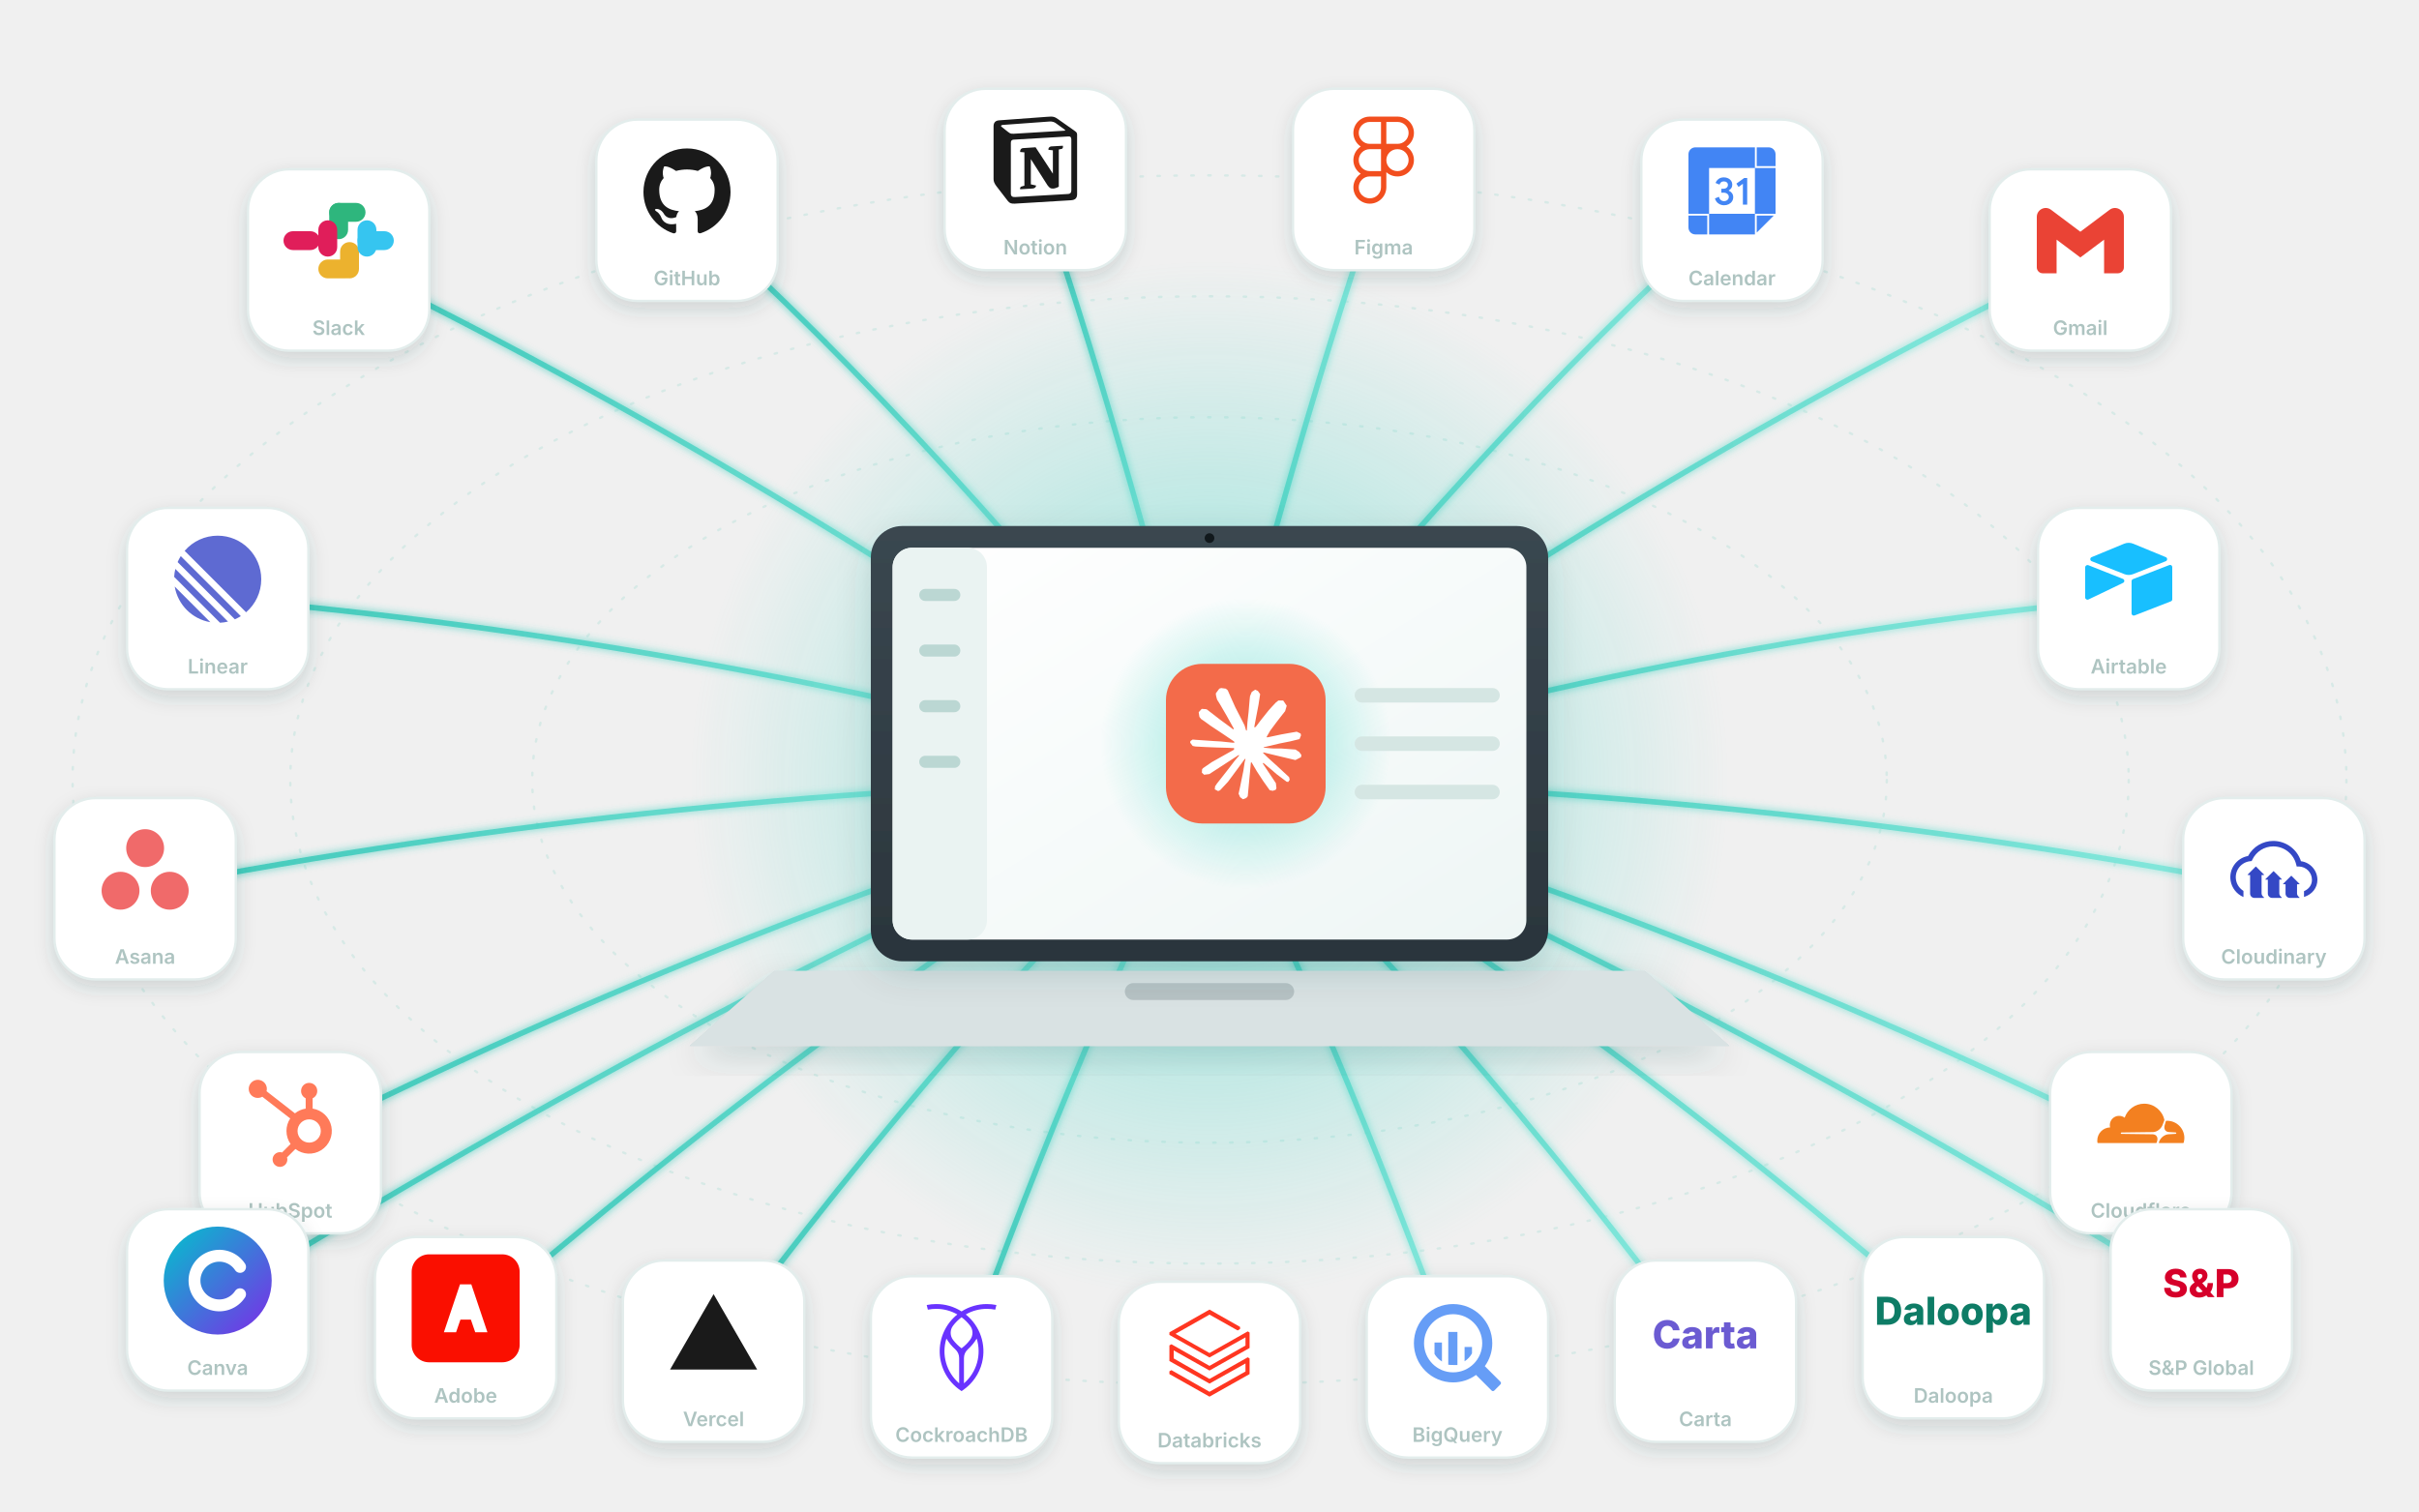
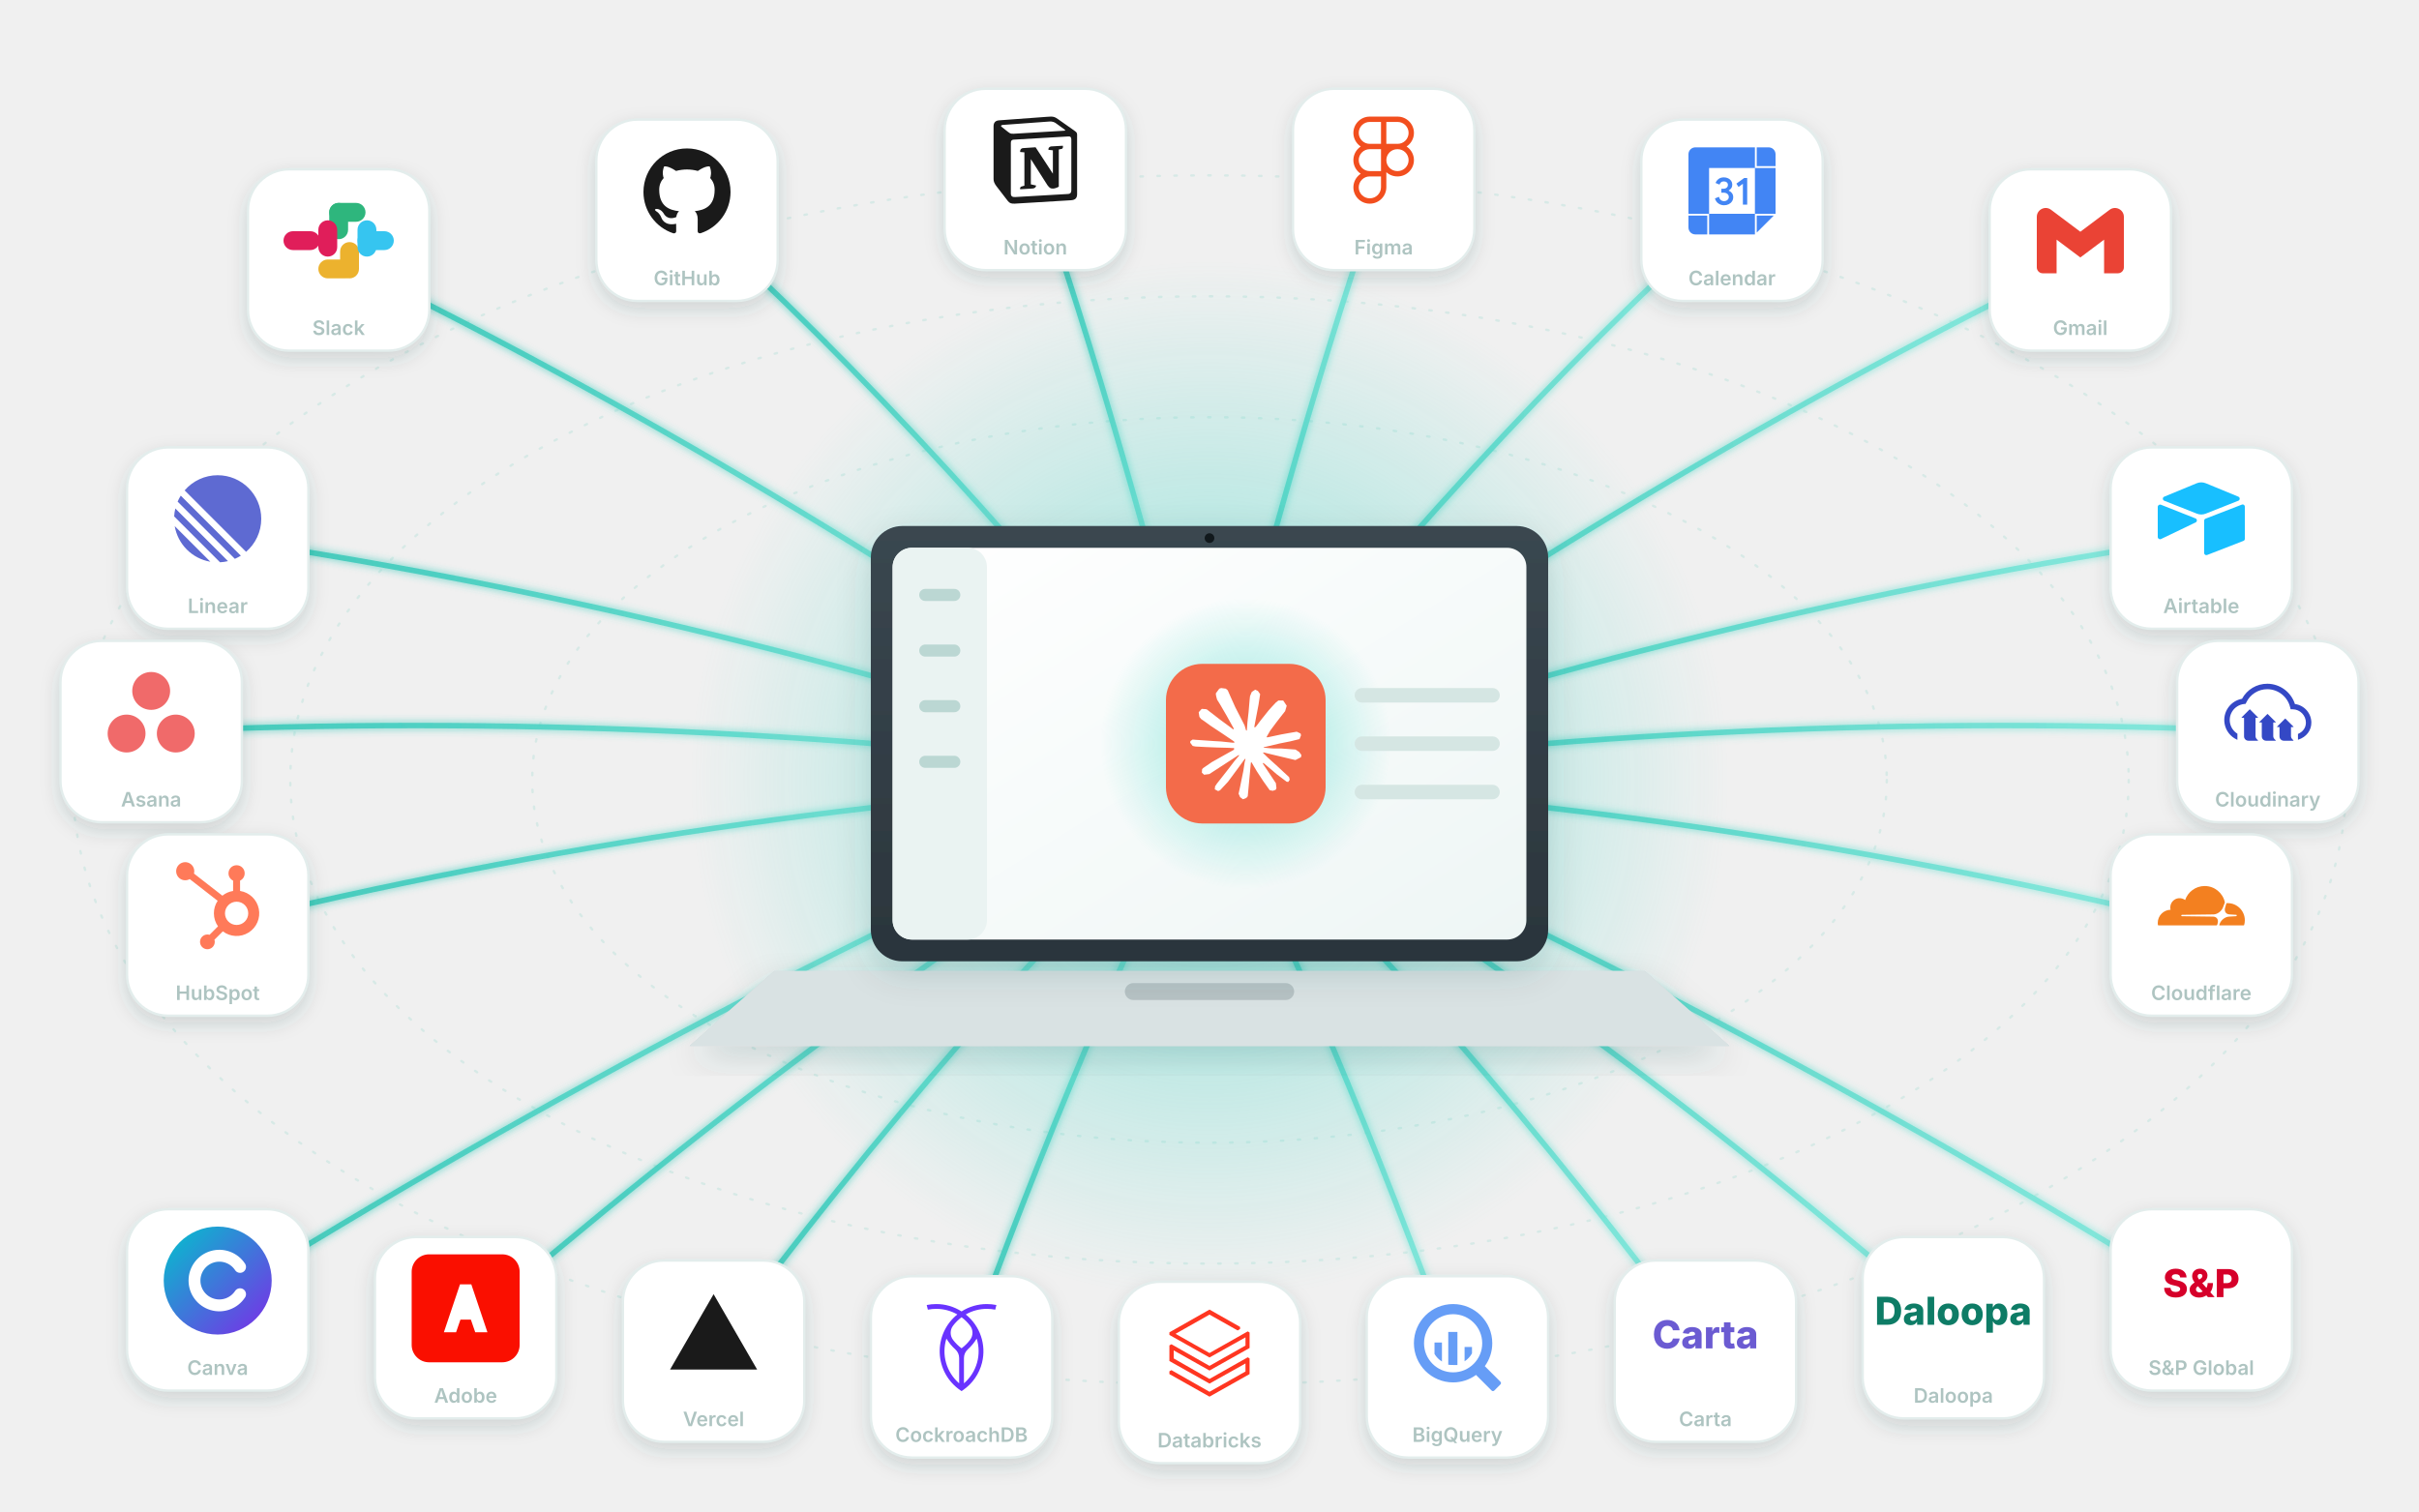
<svg xmlns="http://www.w3.org/2000/svg" width="2000" height="1250" viewBox="0 0 2000 1250" font-family="Inter, Arial, sans-serif">
  <defs>
    <linearGradient id="bg" x1="0" y1="0" x2="0" y2="1">
      <stop offset="0" stop-color="#F4FBFA" />
      <stop offset="0.55" stop-color="#EAF4F3" />
      <stop offset="1" stop-color="#E2EFEE" />
    </linearGradient>
    <radialGradient id="glowc" cx="50%" cy="50%" r="50%">
      <stop offset="0" stop-color="#37D6C5" stop-opacity="0.55" />
      <stop offset="1" stop-color="#37D6C5" stop-opacity="0" />
    </radialGradient>
    <linearGradient id="screen" x1="0" y1="0" x2="1" y2="1">
      <stop offset="0" stop-color="#ffffff" />
      <stop offset="1" stop-color="#EEF6F5" />
    </linearGradient>
    <linearGradient id="lid" x1="0" y1="0" x2="0" y2="1">
      <stop offset="0" stop-color="#3A4750" />
      <stop offset="1" stop-color="#2B353C" />
    </linearGradient>
    <linearGradient id="wire" x1="0" y1="0" x2="1" y2="0">
      <stop offset="0" stop-color="#2BC4B4" />
      <stop offset="1" stop-color="#7FE9DC" />
    </linearGradient>
    <filter id="soft" x="-40%" y="-40%" width="180%" height="180%">
      <feDropShadow dx="0" dy="10" stdDeviation="14" flood-color="#1f4a47" flood-opacity="0.16" />
    </filter>
    <filter id="softsm" x="-50%" y="-50%" width="200%" height="200%">
      <feDropShadow dx="0" dy="6" stdDeviation="8" flood-color="#1f4a47" flood-opacity="0.18" />
    </filter>
    <filter id="wireglow" x="-50%" y="-50%" width="200%" height="200%">
      <feGaussianBlur stdDeviation="3.2" result="b" />
      <feMerge>
        <feMergeNode in="b" />
        <feMergeNode in="SourceGraphic" />
      </feMerge>
    </filter>
  </defs>
  <ellipse cx="1000.0" cy="645.0" rx="560" ry="300" fill="none" stroke="#9fd8d1" stroke-opacity="0.30" stroke-width="2" stroke-dasharray="2 12" stroke-linecap="round" />
  <ellipse cx="1000.0" cy="645.0" rx="760" ry="400" fill="none" stroke="#9fd8d1" stroke-opacity="0.30" stroke-width="2" stroke-dasharray="2 12" stroke-linecap="round" />
  <ellipse cx="1000.0" cy="645.0" rx="940" ry="500" fill="none" stroke="#9fd8d1" stroke-opacity="0.30" stroke-width="2" stroke-dasharray="2 12" stroke-linecap="round" />
  <circle cx="1000.0" cy="645.0" r="430" fill="url(#glowc)" />
  <g>
    <path d="M 1000.0 645.0 Q 640.0 390.0 280.0 215.0" fill="none" stroke="url(#wire)" stroke-width="4.5" stroke-opacity="0.85" stroke-linecap="round" filter="url(#wireglow)" />
    <circle cx="280.0" cy="215.0" r="6" fill="#2BC4B4" filter="url(#wireglow)" />
    <path d="M 1000.0 645.0 Q 784.0 369.4 568.0 173.9" fill="none" stroke="url(#wire)" stroke-width="4.5" stroke-opacity="0.85" stroke-linecap="round" filter="url(#wireglow)" />
    <circle cx="568.0" cy="173.9" r="6" fill="#2BC4B4" filter="url(#wireglow)" />
    <path d="M 1000.0 645.0 Q 928.0 356.7 856.0 148.4" fill="none" stroke="url(#wire)" stroke-width="4.5" stroke-opacity="0.85" stroke-linecap="round" filter="url(#wireglow)" />
    <circle cx="856.0" cy="148.4" r="6" fill="#2BC4B4" filter="url(#wireglow)" />
    <path d="M 1000.0 645.0 Q 1072.0 356.7 1144.0 148.4" fill="none" stroke="url(#wire)" stroke-width="4.5" stroke-opacity="0.85" stroke-linecap="round" filter="url(#wireglow)" />
    <circle cx="1144.0" cy="148.4" r="6" fill="#2BC4B4" filter="url(#wireglow)" />
    <path d="M 1000.0 645.0 Q 1216.0 369.4 1432.0 173.9" fill="none" stroke="url(#wire)" stroke-width="4.5" stroke-opacity="0.85" stroke-linecap="round" filter="url(#wireglow)" />
    <circle cx="1432.0" cy="173.9" r="6" fill="#2BC4B4" filter="url(#wireglow)" />
    <path d="M 1000.0 645.0 Q 1360.0 390.0 1720.0 215.0" fill="none" stroke="url(#wire)" stroke-width="4.5" stroke-opacity="0.85" stroke-linecap="round" filter="url(#wireglow)" />
    <circle cx="1720.0" cy="215.0" r="6" fill="#2BC4B4" filter="url(#wireglow)" />
-     <path d="M 1000.0 645.0 Q 590.0 530.0 180.0 495.0" fill="none" stroke="url(#wire)" stroke-width="4.5" stroke-opacity="0.85" stroke-linecap="round" filter="url(#wireglow)" />
-     <circle cx="180.0" cy="495.0" r="6" fill="#2BC4B4" filter="url(#wireglow)" />
-     <path d="M 1000.0 645.0 Q 560.0 650.0 120.0 735.0" fill="none" stroke="url(#wire)" stroke-width="4.5" stroke-opacity="0.85" stroke-linecap="round" filter="url(#wireglow)" />
-     <circle cx="120.0" cy="735.0" r="6" fill="#2BC4B4" filter="url(#wireglow)" />
-     <path d="M 1000.0 645.0 Q 620.0 755.0 240.0 945.0" fill="none" stroke="url(#wire)" stroke-width="4.5" stroke-opacity="0.85" stroke-linecap="round" filter="url(#wireglow)" />
-     <circle cx="240.0" cy="945.0" r="6" fill="#2BC4B4" filter="url(#wireglow)" />
-     <path d="M 1000.0 645.0 Q 1380.0 530.0 1760.0 495.0" fill="none" stroke="url(#wire)" stroke-width="4.5" stroke-opacity="0.85" stroke-linecap="round" filter="url(#wireglow)" />
-     <circle cx="1760.0" cy="495.0" r="6" fill="#2BC4B4" filter="url(#wireglow)" />
-     <path d="M 1000.0 645.0 Q 1440.0 650.0 1880.0 735.0" fill="none" stroke="url(#wire)" stroke-width="4.5" stroke-opacity="0.85" stroke-linecap="round" filter="url(#wireglow)" />
-     <circle cx="1880.0" cy="735.0" r="6" fill="#2BC4B4" filter="url(#wireglow)" />
-     <path d="M 1000.0 645.0 Q 1385.0 755.0 1770.0 945.0" fill="none" stroke="url(#wire)" stroke-width="4.5" stroke-opacity="0.85" stroke-linecap="round" filter="url(#wireglow)" />
-     <circle cx="1770.0" cy="945.0" r="6" fill="#2BC4B4" filter="url(#wireglow)" />
+     <path d="M 1000.0 645.0 Q 590.0 505.0 180.0 445.0" fill="none" stroke="url(#wire)" stroke-width="4.5" stroke-opacity="0.85" stroke-linecap="round" filter="url(#wireglow)" />
+     <circle cx="180.0" cy="445.0" r="6" fill="#2BC4B4" filter="url(#wireglow)" />
+     <path d="M 1000.0 645.0 Q 562.5 585.0 125.0 605.0" fill="none" stroke="url(#wire)" stroke-width="4.5" stroke-opacity="0.85" stroke-linecap="round" filter="url(#wireglow)" />
+     <circle cx="125.0" cy="605.0" r="6" fill="#2BC4B4" filter="url(#wireglow)" />
+     <path d="M 1000.0 645.0 Q 590.0 665.0 180.0 765.0" fill="none" stroke="url(#wire)" stroke-width="4.5" stroke-opacity="0.85" stroke-linecap="round" filter="url(#wireglow)" />
+     <circle cx="180.0" cy="765.0" r="6" fill="#2BC4B4" filter="url(#wireglow)" />
+     <path d="M 1000.0 645.0 Q 1410.0 505.0 1820.0 445.0" fill="none" stroke="url(#wire)" stroke-width="4.5" stroke-opacity="0.85" stroke-linecap="round" filter="url(#wireglow)" />
+     <circle cx="1820.0" cy="445.0" r="6" fill="#2BC4B4" filter="url(#wireglow)" />
+     <path d="M 1000.0 645.0 Q 1437.5 585.0 1875.0 605.0" fill="none" stroke="url(#wire)" stroke-width="4.5" stroke-opacity="0.85" stroke-linecap="round" filter="url(#wireglow)" />
+     <circle cx="1875.0" cy="605.0" r="6" fill="#2BC4B4" filter="url(#wireglow)" />
+     <path d="M 1000.0 645.0 Q 1410.0 665.0 1820.0 765.0" fill="none" stroke="url(#wire)" stroke-width="4.5" stroke-opacity="0.85" stroke-linecap="round" filter="url(#wireglow)" />
+     <circle cx="1820.0" cy="765.0" r="6" fill="#2BC4B4" filter="url(#wireglow)" />
    <path d="M 1000.0 645.0 Q 590.0 820.0 180.0 1075.0" fill="none" stroke="url(#wire)" stroke-width="4.5" stroke-opacity="0.85" stroke-linecap="round" filter="url(#wireglow)" />
    <circle cx="180.0" cy="1075.0" r="6" fill="#2BC4B4" filter="url(#wireglow)" />
    <path d="M 1000.0 645.0 Q 692.5 831.5 385.0 1098.0" fill="none" stroke="url(#wire)" stroke-width="4.5" stroke-opacity="0.85" stroke-linecap="round" filter="url(#wireglow)" />
    <circle cx="385.0" cy="1098.0" r="6" fill="#2BC4B4" filter="url(#wireglow)" />
    <path d="M 1000.0 645.0 Q 795.0 841.2 590.0 1117.4" fill="none" stroke="url(#wire)" stroke-width="4.5" stroke-opacity="0.85" stroke-linecap="round" filter="url(#wireglow)" />
    <circle cx="590.0" cy="1117.4" r="6" fill="#2BC4B4" filter="url(#wireglow)" />
    <path d="M 1000.0 645.0 Q 897.5 847.7 795.0 1130.4" fill="none" stroke="url(#wire)" stroke-width="4.5" stroke-opacity="0.85" stroke-linecap="round" filter="url(#wireglow)" />
    <circle cx="795.0" cy="1130.4" r="6" fill="#2BC4B4" filter="url(#wireglow)" />
    <path d="M 1000.0 645.0 Q 1000.0 850.0 1000.0 1135.0" fill="none" stroke="url(#wire)" stroke-width="4.5" stroke-opacity="0.85" stroke-linecap="round" filter="url(#wireglow)" />
    <circle cx="1000.0" cy="1135.0" r="6" fill="#2BC4B4" filter="url(#wireglow)" />
    <path d="M 1000.0 645.0 Q 1102.5 847.7 1205.0 1130.4" fill="none" stroke="url(#wire)" stroke-width="4.5" stroke-opacity="0.85" stroke-linecap="round" filter="url(#wireglow)" />
    <circle cx="1205.0" cy="1130.4" r="6" fill="#2BC4B4" filter="url(#wireglow)" />
    <path d="M 1000.0 645.0 Q 1205.0 841.2 1410.0 1117.4" fill="none" stroke="url(#wire)" stroke-width="4.5" stroke-opacity="0.85" stroke-linecap="round" filter="url(#wireglow)" />
    <circle cx="1410.0" cy="1117.4" r="6" fill="#2BC4B4" filter="url(#wireglow)" />
    <path d="M 1000.0 645.0 Q 1307.5 831.5 1615.0 1098.0" fill="none" stroke="url(#wire)" stroke-width="4.5" stroke-opacity="0.85" stroke-linecap="round" filter="url(#wireglow)" />
    <circle cx="1615.0" cy="1098.0" r="6" fill="#2BC4B4" filter="url(#wireglow)" />
    <path d="M 1000.0 645.0 Q 1410.0 820.0 1820.0 1075.0" fill="none" stroke="url(#wire)" stroke-width="4.5" stroke-opacity="0.85" stroke-linecap="round" filter="url(#wireglow)" />
    <circle cx="1820.0" cy="1075.0" r="6" fill="#2BC4B4" filter="url(#wireglow)" />
  </g>
  <g>
    <path d="M 640 803 L 1360 803 L 1430 865 L 570 865 Z" fill="#C9D4D6" filter="url(#soft)" />
    <path d="M 640 803 L 1360 803 L 1430 865 L 570 865 Z" fill="#D9E2E3" />
    <rect x="930" y="813" width="140" height="14" rx="7" fill="#B6C2C4" />
    <rect x="720" y="435" width="560" height="360" rx="26" fill="url(#lid)" filter="url(#soft)" />
    <rect x="738" y="453" width="524" height="324" rx="16" fill="url(#screen)" />
    <rect x="738" y="453" width="78" height="324" rx="16" fill="#EAF3F2" />
    <rect x="760" y="487" width="34" height="10" rx="5" fill="#BBD7D3" />
    <rect x="760" y="533" width="34" height="10" rx="5" fill="#BBD7D3" />
    <rect x="760" y="579" width="34" height="10" rx="5" fill="#BBD7D3" />
    <rect x="760" y="625" width="34" height="10" rx="5" fill="#BBD7D3" />
    <circle cx="1030" cy="615" r="120" fill="url(#glowc)" />
    <rect x="964" y="549" width="132" height="132" rx="30" fill="#F36B4A" />
    <g transform="translate(984.0,569.0) scale(3.833)">
      <path d="m4.714 15.956 4.717-2.647.079-.231-.079-.128h-.231l-.789-.049-2.696-.073-2.337-.097-2.265-.121-.571-.121-.534-.704.055-.352.48-.322.686.061 1.518.103 2.277.158 1.651.097 2.447.255h.389l.055-.158-.134-.097-.103-.097L6.973 9.836l-2.55-1.688-1.336-.971-.723-.492-.364-.461-.158-1.008.656-.723.88.061.225.061.892.686 1.906 1.475 2.489 1.834.364.303.146-.103.018-.073-.164-.273-1.354-2.447-1.445-2.489-.643-1.032-.17-.619c-.061-.255-.103-.467-.103-.729L6.287.134 6.7 0l.996.134.419.364.619 1.415 1.002 2.228 1.554 3.03.455.898.243.832.091.255h.158v-.146l.128-1.706.237-2.095.231-2.696.079-.759.376-.911.747-.492.583.279.48.686-.067.443-.285 1.852-.559 2.902-.364 1.943h.212l.243-.243.984-1.305 1.651-2.064.729-.82.85-.905.546-.431h1.032l.759 1.129-.34 1.166-1.062 1.348-.88 1.141-1.263 1.7-.789 1.36.073.109.188-.018 2.853-.607 1.542-.279 1.84-.316.832.389.091.395-.328.807-1.967.486-2.307.461-3.436.814-.043.03.049.061 1.548.146.662.036h1.621l3.018.225.789.522.474.638-.079.486-1.214.619-1.639-.389-3.825-.911-1.311-.328h-.182v.109l1.093 1.069 2.003 1.809 2.507 2.331.128.577-.322.455-.34-.049-2.204-1.657-.85-.747-1.925-1.621h-.128v.17l.443.65 2.344 3.521.121 1.081-.17.352-.607.212-.668-.121-1.372-1.925L14.38 17.959l-1.141-1.943-.14.079-.674 7.255-.316.37-.729.279-.607-.461-.322-.747.322-1.475.389-1.925.316-1.53.285-1.9.17-.631-.012-.043-.14.018-1.433 1.967-2.18 2.945-1.724 1.846-.413.164-.716-.37.067-.662.401-.589 2.386-3.036 1.439-1.882.929-1.087-.006-.158h-.055l-6.338 4.116-1.129.146-.486-.455.061-.747.231-.243 1.906-1.311Z" fill="#ffffff" />
    </g>
    <rect x="1120" y="569" width="120" height="12" rx="6" fill="#D5E6E3" />
    <rect x="1120" y="609" width="120" height="12" rx="6" fill="#D5E6E3" />
    <rect x="1120" y="649" width="120" height="12" rx="6" fill="#D5E6E3" />
    <circle cx="1000" cy="445" r="4" fill="#11181c" />
  </g>
  <g>
    <rect x="205.0" y="140.0" width="150" height="150" rx="34" fill="#ffffff" filter="url(#softsm)" />
    <rect x="205.0" y="140.0" width="150" height="150" rx="34" fill="none" stroke="#E3EDEC" stroke-width="2" />
    <rect x="272.20" y="167.80" width="15.60" height="30.00" rx="7.80" fill="#2EB67D" />
    <rect x="272.20" y="167.80" width="30.00" height="15.60" rx="7.80" fill="#2EB67D" />
    <rect x="281.20" y="200.20" width="15.60" height="30.00" rx="7.80" fill="#ECB22E" />
    <rect x="263.20" y="214.60" width="30.00" height="15.60" rx="7.80" fill="#ECB22E" />
    <rect x="295.60" y="191.20" width="30.00" height="15.60" rx="7.80" fill="#36C5F0" />
    <rect x="295.60" y="182.20" width="15.60" height="30.00" rx="7.80" fill="#36C5F0" />
    <rect x="234.40" y="191.20" width="30.00" height="15.60" rx="7.80" fill="#E01E5A" />
    <rect x="263.20" y="182.20" width="15.60" height="30.00" rx="7.80" fill="#E01E5A" />
    <text x="280.0" y="277.0" font-size="16.5" font-weight="600" fill="#AEC4C1" text-anchor="middle">Slack</text>
  </g>
  <g>
    <rect x="493.0" y="98.9" width="150" height="150" rx="34" fill="#ffffff" filter="url(#softsm)" />
    <rect x="493.0" y="98.9" width="150" height="150" rx="34" fill="none" stroke="#E3EDEC" stroke-width="2" />
    <g transform="translate(532.00,121.86) scale(3)">
      <path d="M12 .297c-6.63 0-12 5.373-12 12 0 5.303 3.438 9.8 8.205 11.385.6.113.82-.258.82-.577 0-.285-.01-1.04-.015-2.04-3.338.724-4.042-1.61-4.042-1.61C4.422 18.07 3.633 17.7 3.633 17.7c-1.087-.744.084-.729.084-.729 1.205.084 1.838 1.236 1.838 1.236 1.07 1.835 2.809 1.305 3.495.998.108-.776.417-1.305.76-1.605-2.665-.3-5.466-1.332-5.466-5.93 0-1.31.465-2.38 1.235-3.22-.135-.303-.54-1.523.105-3.176 0 0 1.005-.322 3.3 1.23.96-.267 1.98-.399 3-.405 1.02.006 2.04.138 3 .405 2.28-1.552 3.285-1.23 3.285-1.23.645 1.653.24 2.873.12 3.176.765.84 1.23 1.91 1.23 3.22 0 4.61-2.805 5.625-5.475 5.92.42.36.81 1.096.81 2.22 0 1.606-.015 2.896-.015 3.286 0 .315.21.69.825.57C20.565 22.092 24 17.592 24 12.297c0-6.627-5.373-12-12-12" fill="#1a1a1a" />
    </g>
    <text x="568.0" y="235.9" font-size="16.5" font-weight="600" fill="#AEC4C1" text-anchor="middle">GitHub</text>
  </g>
  <g>
    <rect x="781.0" y="73.4" width="150" height="150" rx="34" fill="#ffffff" filter="url(#softsm)" />
    <rect x="781.0" y="73.4" width="150" height="150" rx="34" fill="none" stroke="#E3EDEC" stroke-width="2" />
    <g transform="translate(820.00,96.43) scale(3)">
      <path d="M4.459 4.208c.746.606 1.026.56 2.428.466l13.215-.793c.28 0 .047-.28-.046-.326L17.86 1.968c-.42-.326-.981-.7-2.055-.607L3.01 2.295c-.466.046-.56.28-.374.466zm.793 3.08v13.904c0 .747.373 1.027 1.214.98l14.523-.84c.841-.046.935-.56.935-1.167V6.354c0-.606-.233-.933-.748-.887l-15.177.887c-.56.047-.747.327-.747.933zm14.337.745c.093.42 0 .84-.42.888l-.7.14v10.264c-.608.327-1.168.514-1.635.514-.748 0-.935-.234-1.495-.933l-4.577-7.186v6.952L12.21 19s0 .84-1.168.84l-3.222.186c-.093-.186 0-.653.327-.746l.84-.233V9.854L7.822 9.76c-.094-.42.14-1.026.793-1.073l3.456-.233 4.764 7.279v-6.44l-1.215-.139c-.093-.514.28-.887.747-.933zM1.936 1.035l13.31-.98c1.634-.14 2.055-.047 3.082.7l4.249 2.986c.7.513.934.653.934 1.213v16.378c0 1.026-.373 1.634-1.68 1.726l-15.458.934c-.98.047-1.448-.093-1.962-.747l-3.129-4.06c-.56-.747-.793-1.306-.793-1.96V2.667c0-.839.374-1.54 1.447-1.632z" fill="#1a1a1a" />
    </g>
    <text x="856.0" y="210.4" font-size="16.5" font-weight="600" fill="#AEC4C1" text-anchor="middle">Notion</text>
  </g>
  <g>
    <rect x="1069.0" y="73.4" width="150" height="150" rx="34" fill="#ffffff" filter="url(#softsm)" />
    <rect x="1069.0" y="73.4" width="150" height="150" rx="34" fill="none" stroke="#E3EDEC" stroke-width="2" />
    <g transform="translate(1108.00,96.43) scale(3)">
      <path d="M15.852 8.981h-4.588V0h4.588c2.476 0 4.49 2.014 4.49 4.49s-2.014 4.491-4.49 4.491zM12.735 7.51h3.117c1.665 0 3.019-1.355 3.019-3.019s-1.355-3.019-3.019-3.019h-3.117V7.51zm0 1.471H8.148c-2.476 0-4.49-2.014-4.49-4.49S5.672 0 8.148 0h4.588v8.981zm-4.587-7.51c-1.665 0-3.019 1.355-3.019 3.019s1.354 3.02 3.019 3.02h3.117V1.471H8.148zm4.587 15.019H8.148c-2.476 0-4.49-2.014-4.49-4.49s2.014-4.49 4.49-4.49h4.588v8.98zM8.148 8.981c-1.665 0-3.019 1.355-3.019 3.019s1.355 3.019 3.019 3.019h3.117V8.981H8.148zM8.172 24c-2.489 0-4.515-2.014-4.515-4.49s2.014-4.49 4.49-4.49h4.588v4.441c0 2.503-2.047 4.539-4.563 4.539zm-.024-7.51a3.023 3.023 0 0 0-3.019 3.019c0 1.665 1.365 3.019 3.044 3.019 1.705 0 3.093-1.376 3.093-3.068v-2.97H8.148zm7.704 0h-.098c-2.476 0-4.49-2.014-4.49-4.49s2.014-4.49 4.49-4.49h.098c2.476 0 4.49 2.014 4.49 4.49s-2.014 4.49-4.49 4.49zm-.097-7.509c-1.665 0-3.019 1.355-3.019 3.019s1.355 3.019 3.019 3.019h.098c1.665 0 3.019-1.355 3.019-3.019s-1.355-3.019-3.019-3.019h-.098z" fill="#F24E1E" />
    </g>
    <text x="1144.0" y="210.4" font-size="16.5" font-weight="600" fill="#AEC4C1" text-anchor="middle">Figma</text>
  </g>
  <g>
    <rect x="1357.0" y="98.9" width="150" height="150" rx="34" fill="#ffffff" filter="url(#softsm)" />
    <rect x="1357.0" y="98.9" width="150" height="150" rx="34" fill="none" stroke="#E3EDEC" stroke-width="2" />
    <g transform="translate(1396.00,121.86) scale(3)">
      <path d="M18.316 5.684H24v12.632h-5.684V5.684zM5.684 24h12.632v-5.684H5.684V24zM18.316 5.684V0H1.895A1.894 1.894 0 0 0 0 1.895v16.421h5.684V5.684h12.632zm-7.207 6.25v-.065c.272-.144.5-.349.687-.617s.279-.595.279-.982c0-.379-.099-.72-.3-1.025a2.05 2.05 0 0 0-.832-.714 2.703 2.703 0 0 0-1.197-.257c-.6 0-1.094.156-1.481.467-.386.311-.65.671-.793 1.078l1.085.452c.086-.249.224-.461.413-.633.189-.172.445-.257.767-.257.33 0 .602.088.816.264a.86.86 0 0 1 .322.703c0 .33-.12.589-.36.778-.24.19-.535.284-.886.284h-.567v1.085h.633c.407 0 .748.109 1.02.327.272.218.407.499.407.843 0 .336-.129.614-.387.832s-.565.327-.924.327c-.351 0-.651-.103-.897-.311-.248-.208-.422-.502-.521-.881l-1.096.452c.178.616.505 1.082.977 1.401.472.319.984.478 1.538.477a2.84 2.84 0 0 0 1.293-.291c.382-.193.684-.458.902-.794.218-.336.327-.72.327-1.149 0-.429-.115-.797-.344-1.105a2.067 2.067 0 0 0-.881-.689zm2.093-1.931l.602.913L15 10.045v5.744h1.187V8.446h-.827l-2.158 1.557zM22.105 0h-3.289v5.184H24V1.895A1.894 1.894 0 0 0 22.105 0zm-3.289 23.5l4.684-4.684h-4.684V23.5zM0 22.105C0 23.152.848 24 1.895 24h3.289v-5.184H0v3.289z" fill="#4285F4" />
    </g>
    <text x="1432.0" y="235.9" font-size="16.5" font-weight="600" fill="#AEC4C1" text-anchor="middle">Calendar</text>
  </g>
  <g>
    <rect x="1645.0" y="140.0" width="150" height="150" rx="34" fill="#ffffff" filter="url(#softsm)" />
    <rect x="1645.0" y="140.0" width="150" height="150" rx="34" fill="none" stroke="#E3EDEC" stroke-width="2" />
    <g transform="translate(1684.00,163.00) scale(3)">
      <path d="M24 5.457v13.909c0 .904-.732 1.636-1.636 1.636h-3.819V11.73L12 16.64l-6.545-4.91v9.273H1.636A1.636 1.636 0 0 1 0 19.366V5.457c0-2.023 2.309-3.178 3.927-1.964L5.455 4.64 12 9.548l6.545-4.91 1.528-1.145C21.69 2.28 24 3.434 24 5.457z" fill="#EA4335" />
    </g>
    <text x="1720.0" y="277.0" font-size="16.5" font-weight="600" fill="#AEC4C1" text-anchor="middle">Gmail</text>
  </g>
  <g>
-     <rect x="105.0" y="420.0" width="150" height="150" rx="34" fill="#ffffff" filter="url(#softsm)" />
-     <rect x="105.0" y="420.0" width="150" height="150" rx="34" fill="none" stroke="#E3EDEC" stroke-width="2" />
-     <g transform="translate(144.00,443.00) scale(3)">
+     <rect x="105.0" y="370.0" width="150" height="150" rx="34" fill="#ffffff" filter="url(#softsm)" />
+     <rect x="105.0" y="370.0" width="150" height="150" rx="34" fill="none" stroke="#E3EDEC" stroke-width="2" />
+     <g transform="translate(144.00,393.00) scale(3)">
      <path d="M2.886 4.18A11.982 11.982 0 0 1 11.99 0C18.624 0 24 5.376 24 12.009c0 3.64-1.62 6.903-4.18 9.105L2.887 4.18ZM1.817 5.626l16.556 16.556c-.524.33-1.075.62-1.65.866L.951 7.277c.247-.575.537-1.126.866-1.65ZM.322 9.163l14.515 14.515c-.71.172-1.443.282-2.195.322L0 11.358a12 12 0 0 1 .322-2.195Zm-.17 4.862 9.823 9.824a12.02 12.02 0 0 1-9.824-9.824Z" fill="#5E6AD2" />
    </g>
-     <text x="180.0" y="557.0" font-size="16.5" font-weight="600" fill="#AEC4C1" text-anchor="middle">Linear</text>
-   </g>
-   <g>
-     <rect x="45.0" y="660.0" width="150" height="150" rx="34" fill="#ffffff" filter="url(#softsm)" />
-     <rect x="45.0" y="660.0" width="150" height="150" rx="34" fill="none" stroke="#E3EDEC" stroke-width="2" />
-     <g transform="translate(84.00,683.00) scale(3)">
+     <text x="180.0" y="507.0" font-size="16.5" font-weight="600" fill="#AEC4C1" text-anchor="middle">Linear</text>
+   </g>
+   <g>
+     <rect x="50.0" y="530.0" width="150" height="150" rx="34" fill="#ffffff" filter="url(#softsm)" />
+     <rect x="50.0" y="530.0" width="150" height="150" rx="34" fill="none" stroke="#E3EDEC" stroke-width="2" />
+     <g transform="translate(89.00,553.00) scale(3)">
      <path d="M18.78 12.653c-2.882 0-5.22 2.336-5.22 5.22s2.338 5.22 5.22 5.22 5.22-2.34 5.22-5.22-2.336-5.22-5.22-5.22zm-13.56 0c-2.88 0-5.22 2.337-5.22 5.22s2.338 5.22 5.22 5.22 5.22-2.338 5.22-5.22-2.336-5.22-5.22-5.22zm12-6.525c0 2.883-2.337 5.22-5.22 5.22-2.882 0-5.22-2.337-5.22-5.22 0-2.88 2.338-5.22 5.22-5.22 2.883 0 5.22 2.34 5.22 5.22z" fill="#F06A6A" />
    </g>
-     <text x="120.0" y="797.0" font-size="16.5" font-weight="600" fill="#AEC4C1" text-anchor="middle">Asana</text>
-   </g>
-   <g>
-     <rect x="165.0" y="870.0" width="150" height="150" rx="34" fill="#ffffff" filter="url(#softsm)" />
-     <rect x="165.0" y="870.0" width="150" height="150" rx="34" fill="none" stroke="#E3EDEC" stroke-width="2" />
-     <g transform="translate(204.00,893.00) scale(3)">
+     <text x="125.0" y="667.0" font-size="16.5" font-weight="600" fill="#AEC4C1" text-anchor="middle">Asana</text>
+   </g>
+   <g>
+     <rect x="105.0" y="690.0" width="150" height="150" rx="34" fill="#ffffff" filter="url(#softsm)" />
+     <rect x="105.0" y="690.0" width="150" height="150" rx="34" fill="none" stroke="#E3EDEC" stroke-width="2" />
+     <g transform="translate(144.00,713.00) scale(3)">
      <path d="M18.164 7.93V5.084a2.198 2.198 0 001.267-1.978v-.067A2.2 2.2 0 0017.238.845h-.067a2.2 2.2 0 00-2.193 2.193v.067a2.196 2.196 0 001.252 1.973l.013.006v2.852a6.22 6.22 0 00-2.969 1.31l.012-.01-7.828-6.095A2.497 2.497 0 104.3 4.656l-.012.006 7.697 5.991a6.176 6.176 0 00-1.038 3.446c0 1.343.425 2.588 1.147 3.607l-.013-.02-2.342 2.343a1.968 1.968 0 00-.58-.095h-.002a2.033 2.033 0 102.033 2.033 1.978 1.978 0 00-.1-.595l.005.014 2.317-2.317a6.247 6.247 0 104.782-11.134l-.036-.005zm-.964 9.378a3.206 3.206 0 113.215-3.207v.002a3.206 3.206 0 01-3.207 3.207z" fill="#FF7A59" />
    </g>
-     <text x="240.0" y="1007.0" font-size="16.5" font-weight="600" fill="#AEC4C1" text-anchor="middle">HubSpot</text>
-   </g>
-   <g>
-     <rect x="1685.0" y="420.0" width="150" height="150" rx="34" fill="#ffffff" filter="url(#softsm)" />
-     <rect x="1685.0" y="420.0" width="150" height="150" rx="34" fill="none" stroke="#E3EDEC" stroke-width="2" />
-     <g transform="translate(1724.00,443.00) scale(3)">
+     <text x="180.0" y="827.0" font-size="16.5" font-weight="600" fill="#AEC4C1" text-anchor="middle">HubSpot</text>
+   </g>
+   <g>
+     <rect x="1745.0" y="370.0" width="150" height="150" rx="34" fill="#ffffff" filter="url(#softsm)" />
+     <rect x="1745.0" y="370.0" width="150" height="150" rx="34" fill="none" stroke="#E3EDEC" stroke-width="2" />
+     <g transform="translate(1784.00,393.00) scale(3)">
      <path d="M11.992 1.966c-.434 0-.87.086-1.28.257L1.779 5.917c-.503.208-.49.908.012 1.116l8.982 3.558a3.266 3.266 0 0 0 2.454 0l8.982-3.558c.503-.196.503-.908.012-1.116l-8.957-3.694a3.255 3.255 0 0 0-1.272-.257zM23.4 8.056a.589.589 0 0 0-.222.045l-10.012 3.877a.612.612 0 0 0-.38.564v8.896a.6.6 0 0 0 .821.552L23.62 18.1a.583.583 0 0 0 .38-.551V8.653a.6.6 0 0 0-.6-.596zM.676 8.095a.644.644 0 0 0-.48.19C.086 8.396 0 8.53 0 8.69v8.355c0 .442.515.737.908.54l6.27-3.006.307-.147 2.969-1.436c.466-.22.43-.908-.061-1.092L.883 8.138a.57.57 0 0 0-.207-.044z" fill="#18BFFF" />
    </g>
-     <text x="1760.0" y="557.0" font-size="16.5" font-weight="600" fill="#AEC4C1" text-anchor="middle">Airtable</text>
-   </g>
-   <g>
-     <rect x="1805.0" y="660.0" width="150" height="150" rx="34" fill="#ffffff" filter="url(#softsm)" />
-     <rect x="1805.0" y="660.0" width="150" height="150" rx="34" fill="none" stroke="#E3EDEC" stroke-width="2" />
-     <g transform="translate(1844.00,683.00) scale(3)">
+     <text x="1820.0" y="507.0" font-size="16.5" font-weight="600" fill="#AEC4C1" text-anchor="middle">Airtable</text>
+   </g>
+   <g>
+     <rect x="1800.0" y="530.0" width="150" height="150" rx="34" fill="#ffffff" filter="url(#softsm)" />
+     <rect x="1800.0" y="530.0" width="150" height="150" rx="34" fill="none" stroke="#E3EDEC" stroke-width="2" />
+     <g transform="translate(1839.00,553.00) scale(3)">
      <path d="M24 14.86c0 2.173-1.376 3.974-3.59 4.7l-.1.032V17.989c1.378-.581 2.187-1.728 2.187-3.129-.007-2-1.609-3.629-3.608-3.67h-.596l-.143-.569c-.703-2.9-3.289-4.949-6.272-4.97a6.391 6.391 0 0 0-5.811 3.664l-.183.376-.417.044a4.431 4.431 0 0 0-3.305 2.088c-1.28 2.086-.627 4.814 1.458 6.095v1.69h-.01l-.149-.068a5.94 5.94 0 0 1-3.366-4.349c-.579-3.229 1.57-6.316 4.799-6.895a7.877 7.877 0 0 1 6.984-4.149c3.472.025 6.535 2.28 7.59 5.588 2.579.337 4.514 2.525 4.533 5.125zm-15.318-1.322h.565a.066.066 0 0 0 .046-.111L7.084 11.216l-.001-.001a.066.066 0 0 0-.093.001L4.78 13.427a.066.066 0 0 0 .048.111h.557a.066.066 0 0 1 .066.066v5.057c0 .659.534 1.193 1.193 1.193H9.247a.066.066 0 0 0 .046-.111l-.33-.33a1.193 1.193 0 0 1-.348-.839v-4.97a.068.068 0 0 1 .068-.066zm9.769 2.547h.567a.066.066 0 0 0 .046-.113l-2.211-2.209-.002-.002a.064.064 0 0 0-.09.002L14.551 15.971a.066.066 0 0 0 .046.113h.557a.066.066 0 0 1 .066.066v2.511c0 .659.534 1.193 1.193 1.193h2.606a.066.066 0 0 0 .046-.111l-.33-.33a1.193 1.193 0 0 1-.348-.839V16.15a.066.066 0 0 1 .066-.066zm-4.884-1.274h.565a.066.066 0 0 0 .048-.111l-2.211-2.203-.001-.001a.066.066 0 0 0-.093.001l-2.209 2.207a.066.066 0 0 0 .046.111h.563a.068.068 0 0 1 .066.068v3.779c0 .659.534 1.193 1.193 1.193h2.598a.066.066 0 0 0 .048-.111l-.332-.33a1.193 1.193 0 0 1-.346-.839v-3.696c0-.037.029-.067.066-.068z" fill="#3448C5" />
    </g>
-     <text x="1880.0" y="797.0" font-size="16.5" font-weight="600" fill="#AEC4C1" text-anchor="middle">Cloudinary</text>
-   </g>
-   <g>
-     <rect x="1695.0" y="870.0" width="150" height="150" rx="34" fill="#ffffff" filter="url(#softsm)" />
-     <rect x="1695.0" y="870.0" width="150" height="150" rx="34" fill="none" stroke="#E3EDEC" stroke-width="2" />
-     <g transform="translate(1734.00,893.00) scale(3)">
+     <text x="1875.0" y="667.0" font-size="16.5" font-weight="600" fill="#AEC4C1" text-anchor="middle">Cloudinary</text>
+   </g>
+   <g>
+     <rect x="1745.0" y="690.0" width="150" height="150" rx="34" fill="#ffffff" filter="url(#softsm)" />
+     <rect x="1745.0" y="690.0" width="150" height="150" rx="34" fill="none" stroke="#E3EDEC" stroke-width="2" />
+     <g transform="translate(1784.00,713.00) scale(3)">
      <path d="M16.509 16.845c.147-.507.091-.971-.155-1.315-.225-.316-.605-.499-1.062-.52l-8.659-.112a.156.156 0 0 1-.133-.071c-.028-.042-.035-.099-.021-.155.028-.084.112-.148.204-.156l8.736-.112c1.035-.049 2.16-.887 2.554-1.914l.499-1.301c.021-.056.029-.113.015-.168-.562-2.546-2.835-4.445-5.55-4.445-2.504 0-4.628 1.618-5.388 3.861-.493-.366-1.119-.562-1.794-.499-1.203.119-2.167 1.083-2.286 2.286-.028.31-.007.613.064.894C1.568 13.171 0 14.775 0 16.752c0 .175.014.351.035.527.014.083.084.147.169.147h15.981c.091 0 .176-.065.203-.155l.12-.427zm2.757-5.563c-.077 0-.161 0-.238.011-.057 0-.105.042-.127.098l-.338 1.174c-.147.507-.092.971.154 1.316.226.316.606.498 1.062.519l1.844.113c.056 0 .105.026.133.07.028.043.035.107.021.156-.028.084-.113.148-.204.155l-1.921.112c-1.041.049-2.158.887-2.553 1.914l-.141.358c-.028.071.021.142.099.142h6.598c.077 0 .147-.049.169-.126.112-.408.176-.837.176-1.28 0-2.603-2.125-4.727-4.734-4.727" fill="#F38020" />
    </g>
-     <text x="1770.0" y="1007.0" font-size="16.5" font-weight="600" fill="#AEC4C1" text-anchor="middle">Cloudflare</text>
+     <text x="1820.0" y="827.0" font-size="16.5" font-weight="600" fill="#AEC4C1" text-anchor="middle">Cloudflare</text>
  </g>
  <g>
    <rect x="105.0" y="1000.0" width="150" height="150" rx="34" fill="#ffffff" filter="url(#softsm)" />
    <rect x="105.0" y="1000.0" width="150" height="150" rx="34" fill="none" stroke="#E3EDEC" stroke-width="2" />
    <defs>
      <linearGradient id="cv1801059" x1="0" y1="0" x2="1" y2="1">
        <stop offset="0" stop-color="#00C4CC" />
        <stop offset="1" stop-color="#7D2AE8" />
      </linearGradient>
    </defs>
    <circle cx="180.0" cy="1059.0" r="44.64" fill="url(#cv1801059)" />
    <path d="M 198.48 1070.29 A 20.53 20.53 0 1 1 198.48 1047.71" fill="none" stroke="#ffffff" stroke-width="9.82" stroke-linecap="round" />
    <text x="180.0" y="1137.0" font-size="16.5" font-weight="600" fill="#AEC4C1" text-anchor="middle">Canva</text>
  </g>
  <g>
    <rect x="310.0" y="1023.0" width="150" height="150" rx="34" fill="#ffffff" filter="url(#softsm)" />
    <rect x="310.0" y="1023.0" width="150" height="150" rx="34" fill="none" stroke="#E3EDEC" stroke-width="2" />
    <rect x="340.36" y="1037.32" width="89.28" height="89.28" rx="14.40" fill="#FA0F00" />
    <path d="M 367.00 1101.76 L 380.32 1062.16 L 389.68 1062.16 L 403.00 1101.76 L 392.92 1101.76 L 389.32 1091.32 L 380.68 1091.32 L 377.08 1101.76 Z" fill="#ffffff" fill-rule="evenodd" />
    <text x="385.0" y="1160.0" font-size="16.5" font-weight="600" fill="#AEC4C1" text-anchor="middle">Adobe</text>
  </g>
  <g>
    <rect x="515.0" y="1042.4" width="150" height="150" rx="34" fill="#ffffff" filter="url(#softsm)" />
    <rect x="515.0" y="1042.4" width="150" height="150" rx="34" fill="none" stroke="#E3EDEC" stroke-width="2" />
    <g transform="translate(554.00,1065.43) scale(3)">
      <path d="m12 1.608 12 20.784H0Z" fill="#1a1a1a" />
    </g>
    <text x="590.0" y="1179.4" font-size="16.5" font-weight="600" fill="#AEC4C1" text-anchor="middle">Vercel</text>
  </g>
  <g>
    <rect x="720.0" y="1055.4" width="150" height="150" rx="34" fill="#ffffff" filter="url(#softsm)" />
    <rect x="720.0" y="1055.4" width="150" height="150" rx="34" fill="none" stroke="#E3EDEC" stroke-width="2" />
    <g transform="translate(759.00,1078.43) scale(3)">
      <path d="M17.645 16.155a13.013 13.013 0 0 0-4.479-13.287 11.617 11.617 0 0 1 5.815-1.546c.774 0 1.545.075 2.304.226l.32-1.282A13.092 13.092 0 0 0 18.98 0 12.93 12.93 0 0 0 12 2.03 12.933 12.933 0 0 0 5.021 0C4.139 0 3.26.089 2.396.266l.319 1.282a11.83 11.83 0 0 1 2.306-.226 11.64 11.64 0 0 1 5.817 1.544 13.01 13.01 0 0 0 .792 20.877l.375.257.373-.257c2.624-1.801 4.5-4.5 5.27-7.588zm-6.305 5.7A11.687 11.687 0 0 1 7.825 9.519a13.08 13.08 0 0 0 2.457 2.977 3.202 3.202 0 0 1 1.058 2.383zm.661-9.657a11.717 11.717 0 0 1-2.343-2.315 3.23 3.23 0 0 1 0-3.912 11.67 11.67 0 0 1 2.347-2.333c.9.671 1.697 1.468 2.37 2.366a3.197 3.197 0 0 1 0 3.832 11.816 11.816 0 0 1-2.374 2.362zm.659 9.657v-6.976a3.202 3.202 0 0 1 1.06-2.383 13.026 13.026 0 0 0 2.455-2.977 11.694 11.694 0 0 1-3.515 12.336Z" fill="#6933FF" />
    </g>
    <text x="795.0" y="1192.4" font-size="16.5" font-weight="600" fill="#AEC4C1" text-anchor="middle">CockroachDB</text>
  </g>
  <g>
    <rect x="925.0" y="1060.0" width="150" height="150" rx="34" fill="#ffffff" filter="url(#softsm)" />
    <rect x="925.0" y="1060.0" width="150" height="150" rx="34" fill="none" stroke="#E3EDEC" stroke-width="2" />
    <g transform="translate(964.00,1083.00) scale(3)">
      <path d="M.95 14.184L12 20.403l9.919-5.55v2.21L12 22.662l-10.484-5.96-.565.308v.77L12 24l11.05-6.218v-4.317l-.515-.309L12 19.118l-9.867-5.653v-2.21L12 16.805l11.05-6.218V6.32l-.515-.308L12 11.974 2.647 6.681 12 1.388l7.76 4.368.668-.411v-.566L12 0 .95 6.27v.72L12 13.207l9.919-5.55v2.26L12 15.52 1.516 9.56l-.565.308Z" fill="#FF3621" />
    </g>
    <text x="1000.0" y="1197.0" font-size="16.5" font-weight="600" fill="#AEC4C1" text-anchor="middle">Databricks</text>
  </g>
  <g>
    <rect x="1130.0" y="1055.4" width="150" height="150" rx="34" fill="#ffffff" filter="url(#softsm)" />
    <rect x="1130.0" y="1055.4" width="150" height="150" rx="34" fill="none" stroke="#E3EDEC" stroke-width="2" />
    <g transform="translate(1169.00,1078.43) scale(3)">
      <path d="M5.676 10.595h2.052v5.244a5.892 5.892 0 0 1-2.052-2.088v-3.156zm18.179 10.836a.504.504 0 0 1 0 .708l-1.716 1.716a.504.504 0 0 1-.708 0l-4.248-4.248a.206.206 0 0 1-.007-.007c-.02-.02-.028-.045-.043-.066a10.736 10.736 0 0 1-6.334 2.065C4.835 21.599 0 16.764 0 10.799S4.835 0 10.8 0s10.799 4.835 10.799 10.8c0 2.369-.772 4.553-2.066 6.333.025.017.052.028.074.05l4.248 4.248zm-5.028-10.632a8.015 8.015 0 1 0-8.028 8.028h.024a8.016 8.016 0 0 0 8.004-8.028zm-4.86 4.98a6.002 6.002 0 0 0 2.04-2.184v-1.764h-2.04v3.948zm-4.5.948c.442.057.887.08 1.332.072.4.025.8.025 1.2 0V7.692H9.468v9.035z" fill="#669DF6" />
    </g>
    <text x="1205.0" y="1192.4" font-size="16.5" font-weight="600" fill="#AEC4C1" text-anchor="middle">BigQuery</text>
  </g>
  <g>
    <rect x="1335.0" y="1042.4" width="150" height="150" rx="34" fill="#ffffff" filter="url(#softsm)" />
    <rect x="1335.0" y="1042.4" width="150" height="150" rx="34" fill="none" stroke="#E3EDEC" stroke-width="2" />
    <text x="1410.0" y="1115.1" font-family="Inter, Arial, sans-serif" font-size="31.9" font-weight="800" fill="#6B5BD2" text-anchor="middle">Carta</text>
    <text x="1410.0" y="1179.4" font-size="16.5" font-weight="600" fill="#AEC4C1" text-anchor="middle">Carta</text>
  </g>
  <g>
    <rect x="1540.0" y="1023.0" width="150" height="150" rx="34" fill="#ffffff" filter="url(#softsm)" />
    <rect x="1540.0" y="1023.0" width="150" height="150" rx="34" fill="none" stroke="#E3EDEC" stroke-width="2" />
    <text x="1615.0" y="1095.6" font-family="Inter, Arial, sans-serif" font-size="31.9" font-weight="800" fill="#0E7C66" text-anchor="middle">Daloopa</text>
    <text x="1615.0" y="1160.0" font-size="16.5" font-weight="600" fill="#AEC4C1" text-anchor="middle">Daloopa</text>
  </g>
  <g>
    <rect x="1745.0" y="1000.0" width="150" height="150" rx="34" fill="#ffffff" filter="url(#softsm)" />
    <rect x="1745.0" y="1000.0" width="150" height="150" rx="34" fill="none" stroke="#E3EDEC" stroke-width="2" />
    <text x="1820.0" y="1072.7" font-family="Inter, Arial, sans-serif" font-size="31.9" font-weight="800" fill="#D6002A" text-anchor="middle">S&amp;P</text>
    <text x="1820.0" y="1137.0" font-size="16.5" font-weight="600" fill="#AEC4C1" text-anchor="middle">S&amp;P Global</text>
  </g>
</svg>
